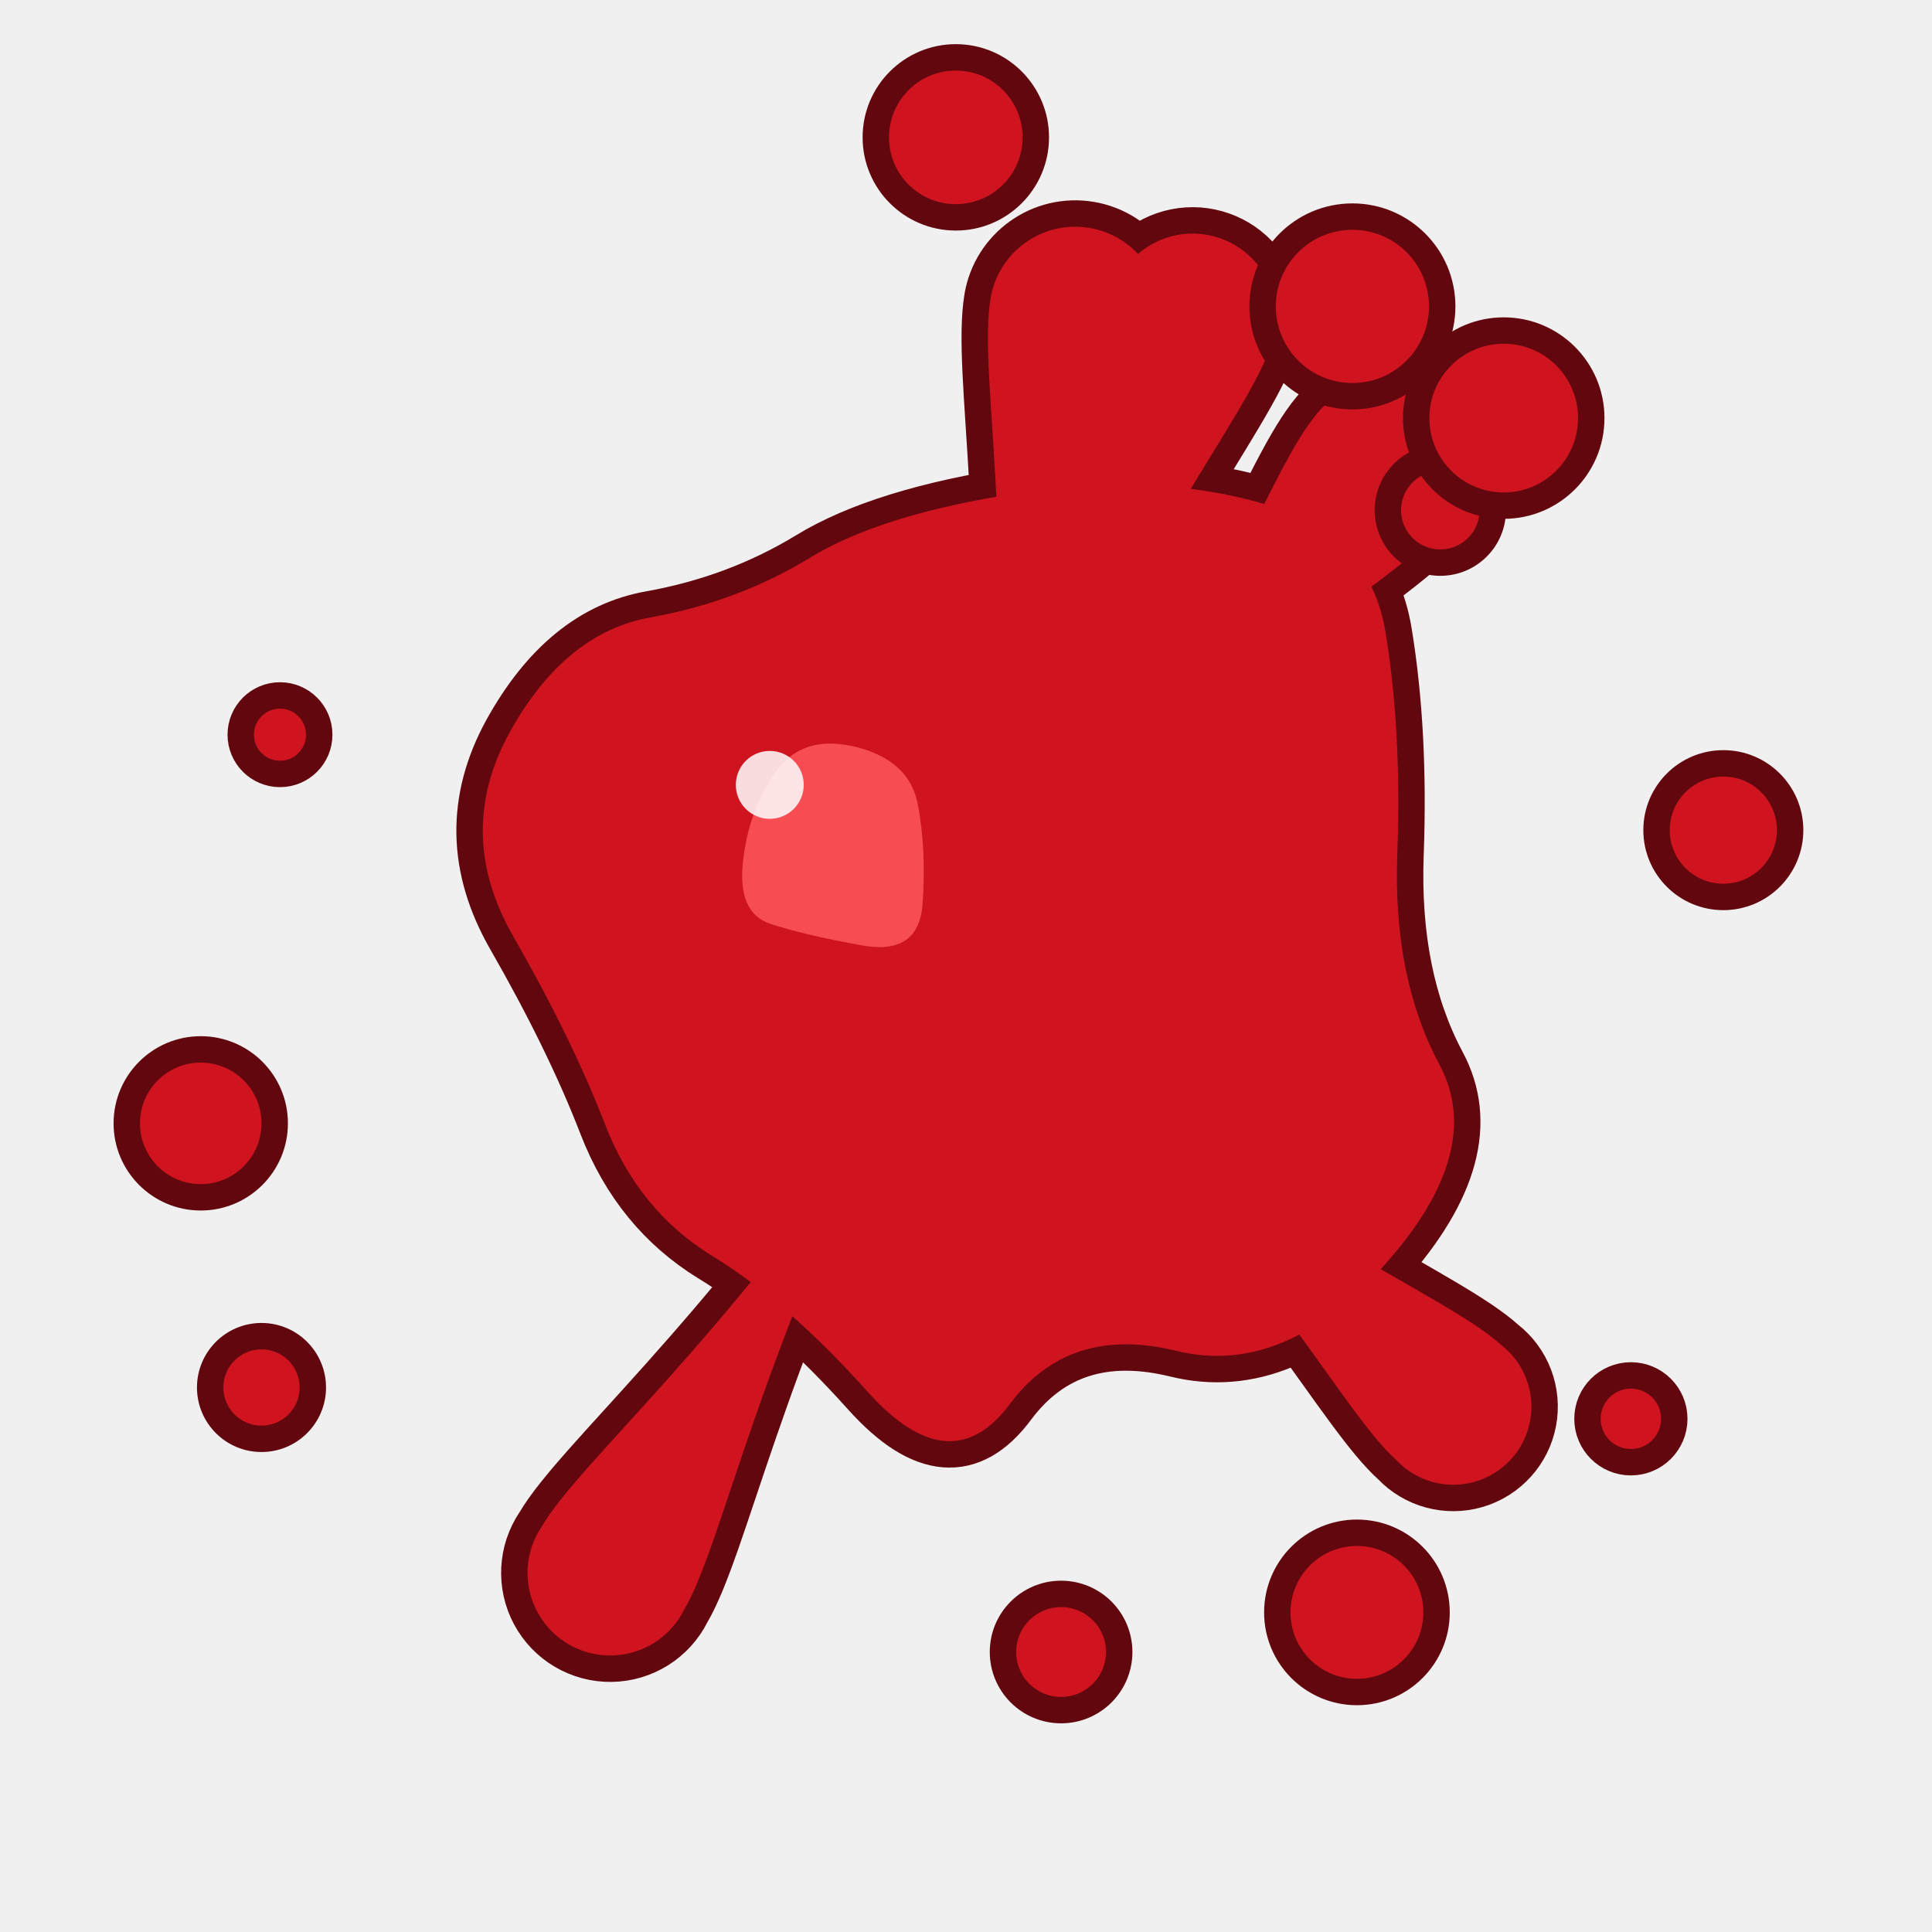
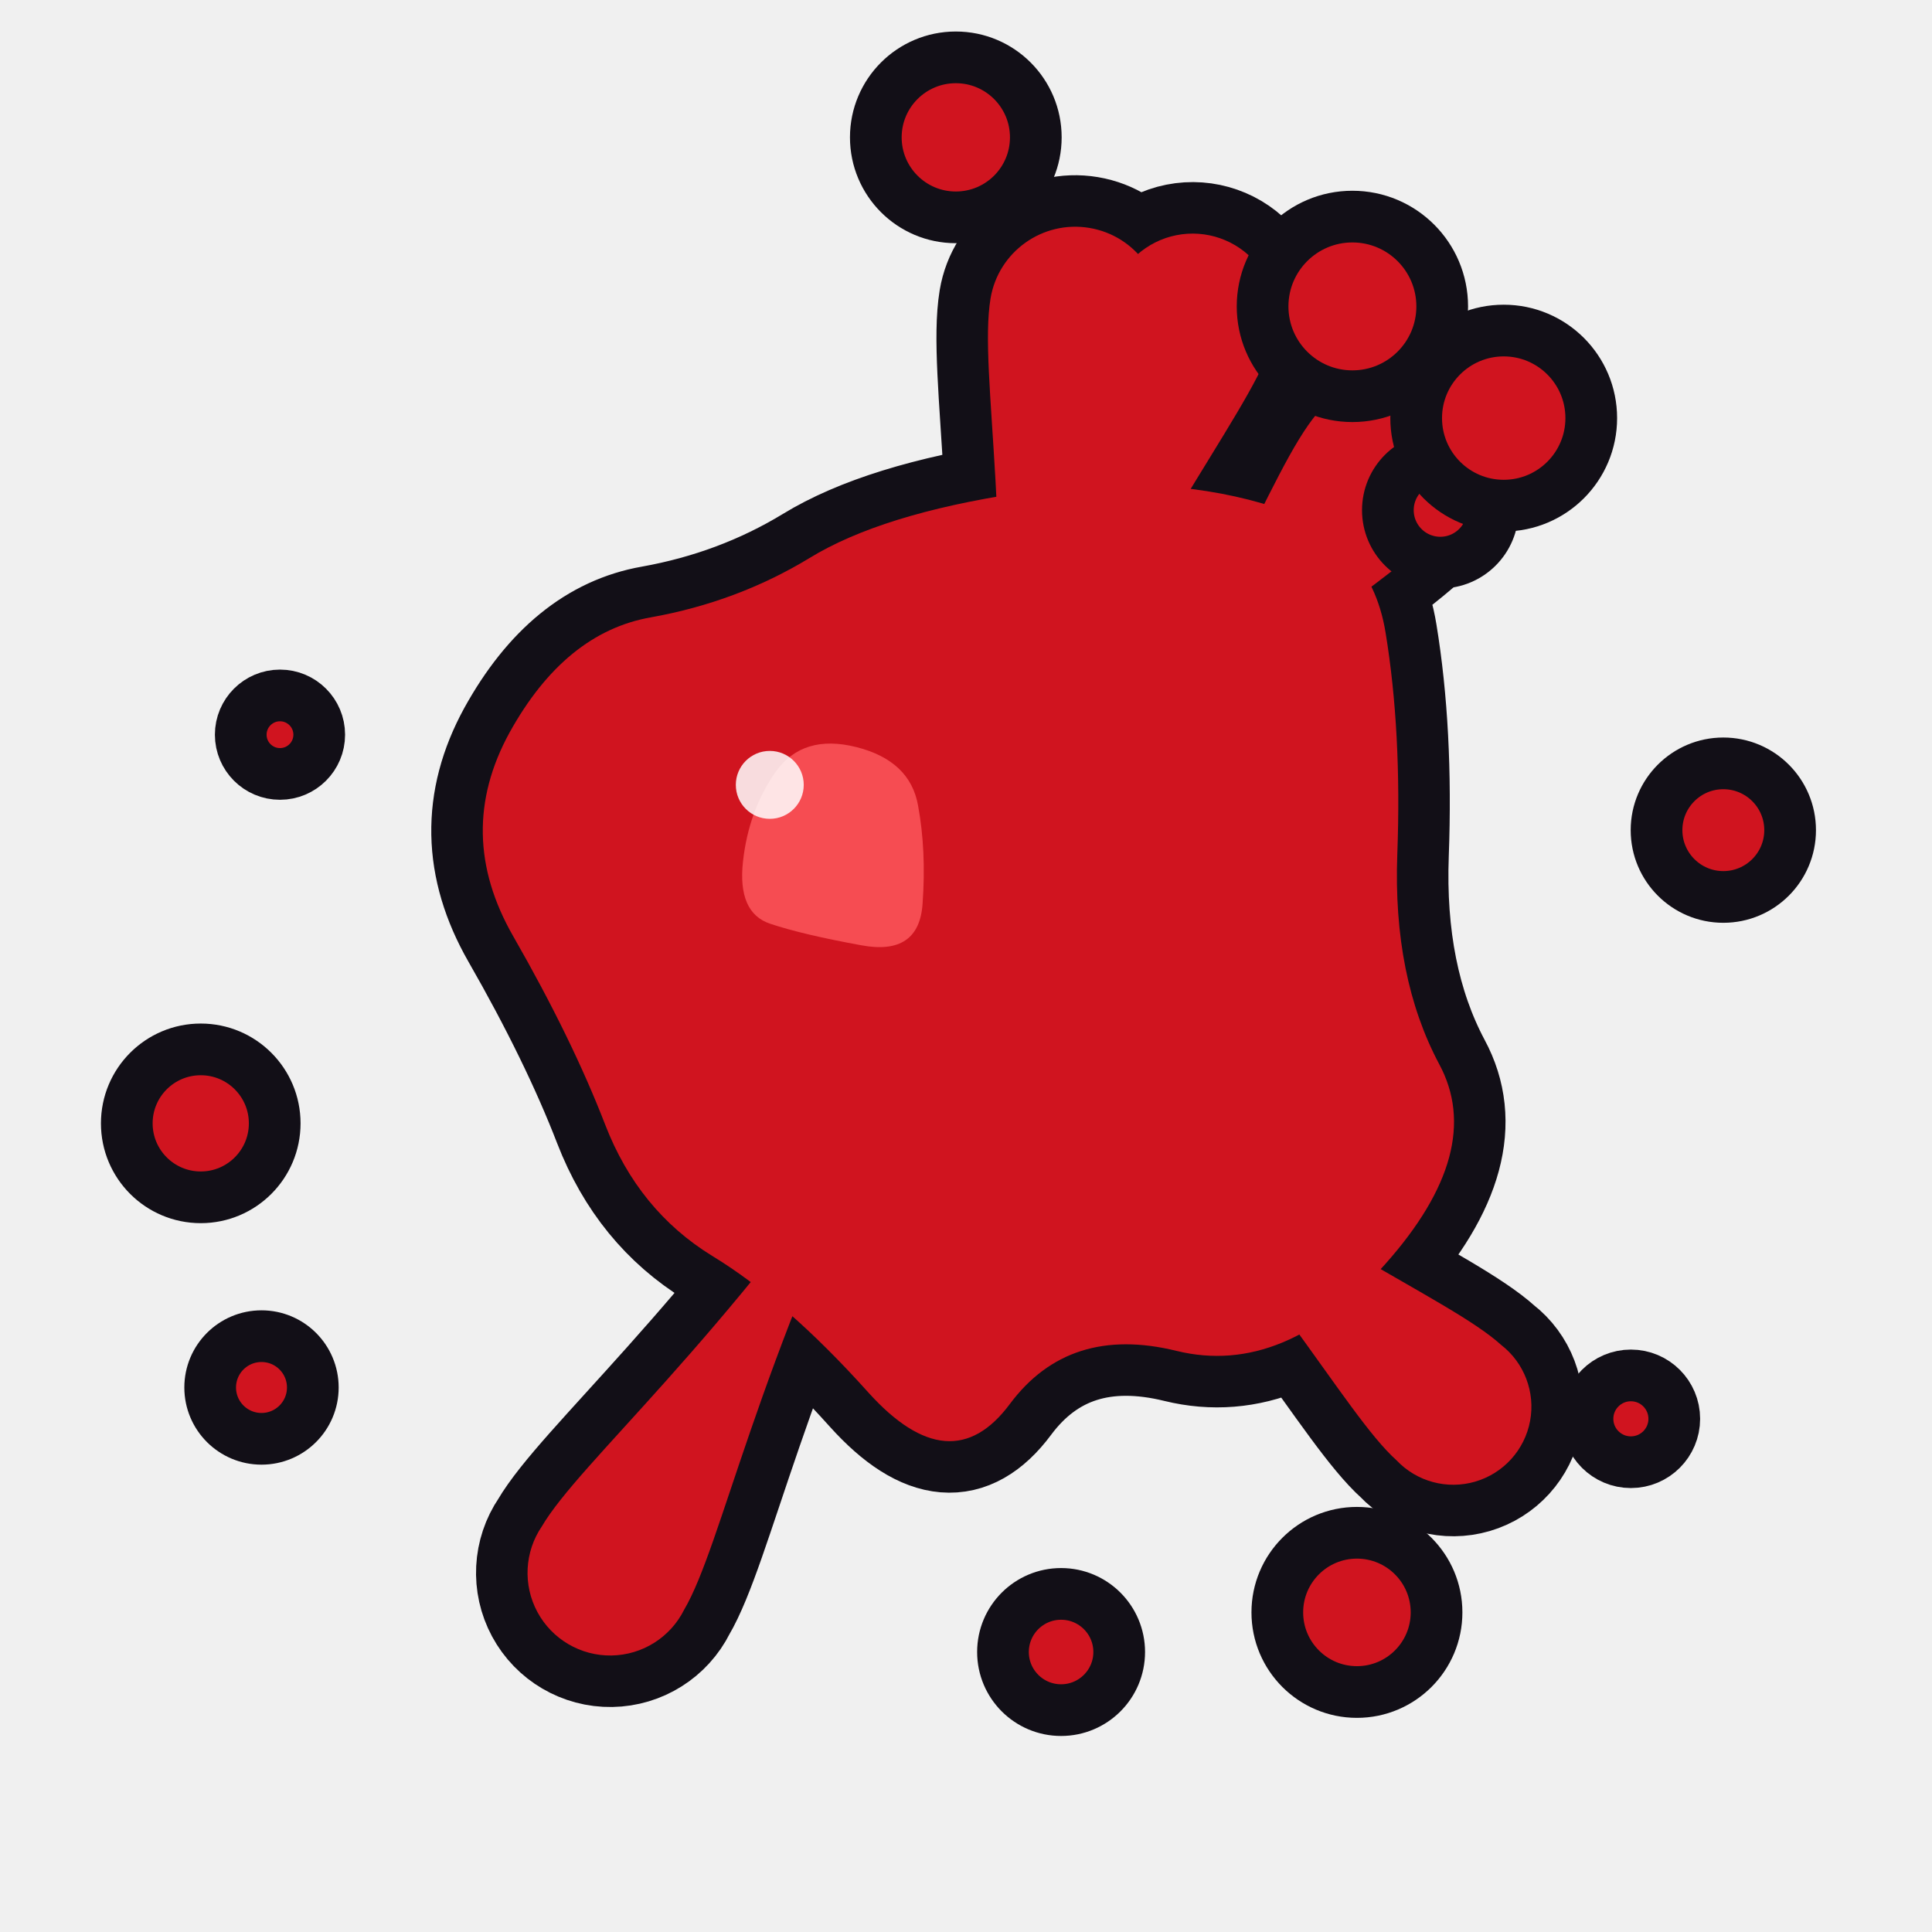
<svg xmlns="http://www.w3.org/2000/svg" width="512" height="512" viewBox="0.0 0.0 512.0 512.0">
-   <path d="M262.6 216.5 C269.3 142.1 259.2 99.2 262.5 79.1 A22.7 22.7 0 1 1 307.4 86.6 C304.0 106.7 280.5 143.9 262.6 216.5 Z M269.2 218.2 C289.7 142.9 288.5 96.1 295.0 77.3 A22.1 22.1 0 1 1 336.7 91.9 C330.2 110.7 300.1 146.6 269.2 218.2 Z M281.6 225.3 C323.9 165.9 336.1 125.0 349.1 109.5 A22.4 22.4 0 1 1 383.5 138.2 C370.6 153.7 332.5 173.1 281.6 225.3 Z M285.7 282.8 C343.2 327.9 384.0 343.9 397.8 356.4 A20.7 20.7 0 1 1 370.1 387.0 C356.3 374.6 336.3 335.5 285.7 282.8 Z M235.8 290.5 C200.2 362.0 191.3 409.6 181.3 426.6 A21.9 21.9 0 1 1 143.6 404.5 C153.6 387.5 190.8 356.5 235.8 290.5 Z M381.4 282.0 Q393.8 305.0 367.1 335.0 Q340.4 365.0 311.8 358.0 Q283.3 351.0 267.6 372.1 Q251.9 393.2 230.1 369.0 Q208.3 344.7 188.7 332.8 Q169.2 320.8 160.4 298.1 Q151.6 275.3 136.0 248.1 Q120.4 220.9 135.0 194.2 Q149.7 167.6 172.5 163.6 Q195.4 159.5 214.5 147.9 Q233.6 136.2 269.9 130.7 Q306.1 125.2 334.5 133.4 Q363.0 141.6 367.2 167.7 Q371.5 193.9 370.3 226.4 Q369.1 258.9 381.4 282.0 Z " fill="#d0141f" stroke="#62070e" stroke-width="14.0" stroke-linejoin="round" stroke-linecap="round" />
+   <path d="M262.6 216.5 C269.3 142.1 259.2 99.2 262.5 79.1 A22.7 22.7 0 1 1 307.4 86.6 C304.0 106.7 280.5 143.9 262.6 216.5 Z M269.2 218.2 C289.7 142.9 288.5 96.1 295.0 77.3 A22.1 22.1 0 1 1 336.7 91.9 C330.2 110.7 300.1 146.6 269.2 218.2 Z M281.6 225.3 C323.9 165.9 336.1 125.0 349.1 109.5 A22.4 22.4 0 1 1 383.5 138.2 C370.6 153.7 332.5 173.1 281.6 225.3 Z M285.7 282.8 C343.2 327.9 384.0 343.9 397.8 356.4 A20.7 20.7 0 1 1 370.1 387.0 C356.3 374.6 336.3 335.5 285.7 282.8 Z M235.8 290.5 C200.2 362.0 191.3 409.6 181.3 426.6 A21.9 21.9 0 1 1 143.6 404.5 C153.6 387.5 190.8 356.5 235.8 290.5 Z M381.4 282.0 Q393.8 305.0 367.1 335.0 Q340.4 365.0 311.8 358.0 Q283.3 351.0 267.6 372.1 Q251.9 393.2 230.1 369.0 Q208.3 344.7 188.7 332.8 Q169.2 320.8 160.4 298.1 Q151.6 275.3 136.0 248.1 Q120.4 220.9 135.0 194.2 Q149.7 167.6 172.5 163.6 Q195.4 159.5 214.5 147.9 Q233.6 136.2 269.9 130.7 Q306.1 125.2 334.5 133.4 Q363.0 141.6 367.2 167.7 Q371.5 193.9 370.3 226.4 Q369.1 258.9 381.4 282.0 Z " fill="#d0141f" stroke="#120f17" stroke-width="27.3" stroke-linejoin="round" stroke-linecap="round" />
  <path d="M262.6 216.5 C269.3 142.1 259.2 99.2 262.5 79.1 A22.7 22.7 0 1 1 307.4 86.6 C304.0 106.7 280.5 143.9 262.6 216.5 Z M269.2 218.2 C289.7 142.9 288.5 96.1 295.0 77.3 A22.1 22.1 0 1 1 336.7 91.9 C330.2 110.7 300.1 146.6 269.2 218.2 Z M281.6 225.3 C323.9 165.9 336.1 125.0 349.1 109.5 A22.4 22.4 0 1 1 383.5 138.2 C370.6 153.7 332.5 173.1 281.6 225.3 Z M285.7 282.8 C343.2 327.9 384.0 343.9 397.8 356.4 A20.7 20.7 0 1 1 370.1 387.0 C356.3 374.6 336.3 335.5 285.7 282.8 Z M235.8 290.5 C200.2 362.0 191.3 409.6 181.3 426.6 A21.9 21.9 0 1 1 143.6 404.5 C153.6 387.5 190.8 356.5 235.8 290.5 Z M381.4 282.0 Q393.8 305.0 367.1 335.0 Q340.4 365.0 311.8 358.0 Q283.3 351.0 267.6 372.1 Q251.9 393.2 230.1 369.0 Q208.3 344.7 188.7 332.8 Q169.2 320.8 160.4 298.1 Q151.6 275.3 136.0 248.1 Q120.4 220.9 135.0 194.2 Q149.7 167.6 172.5 163.6 Q195.4 159.5 214.5 147.9 Q233.6 136.2 269.9 130.7 Q306.1 125.2 334.5 133.4 Q363.0 141.6 367.2 167.7 Q371.5 193.9 370.3 226.4 Q369.1 258.9 381.4 282.0 Z " fill="#d0141f" />
-   <circle cx="359.6" cy="427.3" r="21.1" fill="#d0141f" stroke="#62070e" stroke-width="7.0" />
-   <circle cx="74.2" cy="194.7" r="10.4" fill="#d0141f" stroke="#62070e" stroke-width="7.0" />
-   <circle cx="69.3" cy="367.7" r="13.6" fill="#d0141f" stroke="#62070e" stroke-width="7.0" />
-   <circle cx="381.7" cy="135.2" r="13.9" fill="#d0141f" stroke="#62070e" stroke-width="7.0" />
-   <circle cx="253.3" cy="36.4" r="21.2" fill="#d0141f" stroke="#62070e" stroke-width="7.0" />
-   <circle cx="432.2" cy="376.0" r="11.5" fill="#d0141f" stroke="#62070e" stroke-width="7.0" />
-   <circle cx="53.2" cy="297.7" r="19.6" fill="#d0141f" stroke="#62070e" stroke-width="7.0" />
-   <circle cx="281.2" cy="437.8" r="15.4" fill="#d0141f" stroke="#62070e" stroke-width="7.0" />
-   <circle cx="358.4" cy="81.2" r="23.8" fill="#d0141f" stroke="#62070e" stroke-width="7.0" />
-   <circle cx="456.7" cy="220.0" r="17.7" fill="#d0141f" stroke="#62070e" stroke-width="7.0" />
-   <circle cx="398.5" cy="110.8" r="23.2" fill="#d0141f" stroke="#62070e" stroke-width="7.0" />
+   <circle cx="359.6" cy="427.3" r="21.1" fill="#d0141f" stroke="#120f17" stroke-width="13.7" />
+   <circle cx="74.2" cy="194.7" r="10.4" fill="#d0141f" stroke="#120f17" stroke-width="13.7" />
+   <circle cx="69.3" cy="367.7" r="13.6" fill="#d0141f" stroke="#120f17" stroke-width="13.7" />
+   <circle cx="381.7" cy="135.2" r="13.9" fill="#d0141f" stroke="#120f17" stroke-width="13.7" />
+   <circle cx="253.3" cy="36.4" r="21.2" fill="#d0141f" stroke="#120f17" stroke-width="13.7" />
+   <circle cx="432.2" cy="376.0" r="11.5" fill="#d0141f" stroke="#120f17" stroke-width="13.7" />
+   <circle cx="53.2" cy="297.7" r="19.6" fill="#d0141f" stroke="#120f17" stroke-width="13.7" />
+   <circle cx="281.2" cy="437.8" r="15.4" fill="#d0141f" stroke="#120f17" stroke-width="13.7" />
+   <circle cx="358.4" cy="81.2" r="23.8" fill="#d0141f" stroke="#120f17" stroke-width="13.7" />
+   <circle cx="456.7" cy="220.0" r="17.7" fill="#d0141f" stroke="#120f17" stroke-width="13.7" />
+   <circle cx="398.5" cy="110.8" r="23.2" fill="#d0141f" stroke="#120f17" stroke-width="13.7" />
  <path d="M244.5 239.4 Q243.6 253.4 228.2 250.5 Q212.8 247.7 204.1 244.8 Q195.4 241.9 196.9 228.3 Q198.4 214.7 205.6 204.5 Q212.8 194.4 227.0 198.0 Q241.2 201.6 243.3 213.5 Q245.5 225.4 244.5 239.4 Z" fill="#ff5a5f" opacity="0.8" />
  <circle cx="204.0" cy="208.0" r="9.0" fill="#ffffff" opacity="0.85" />
</svg>
